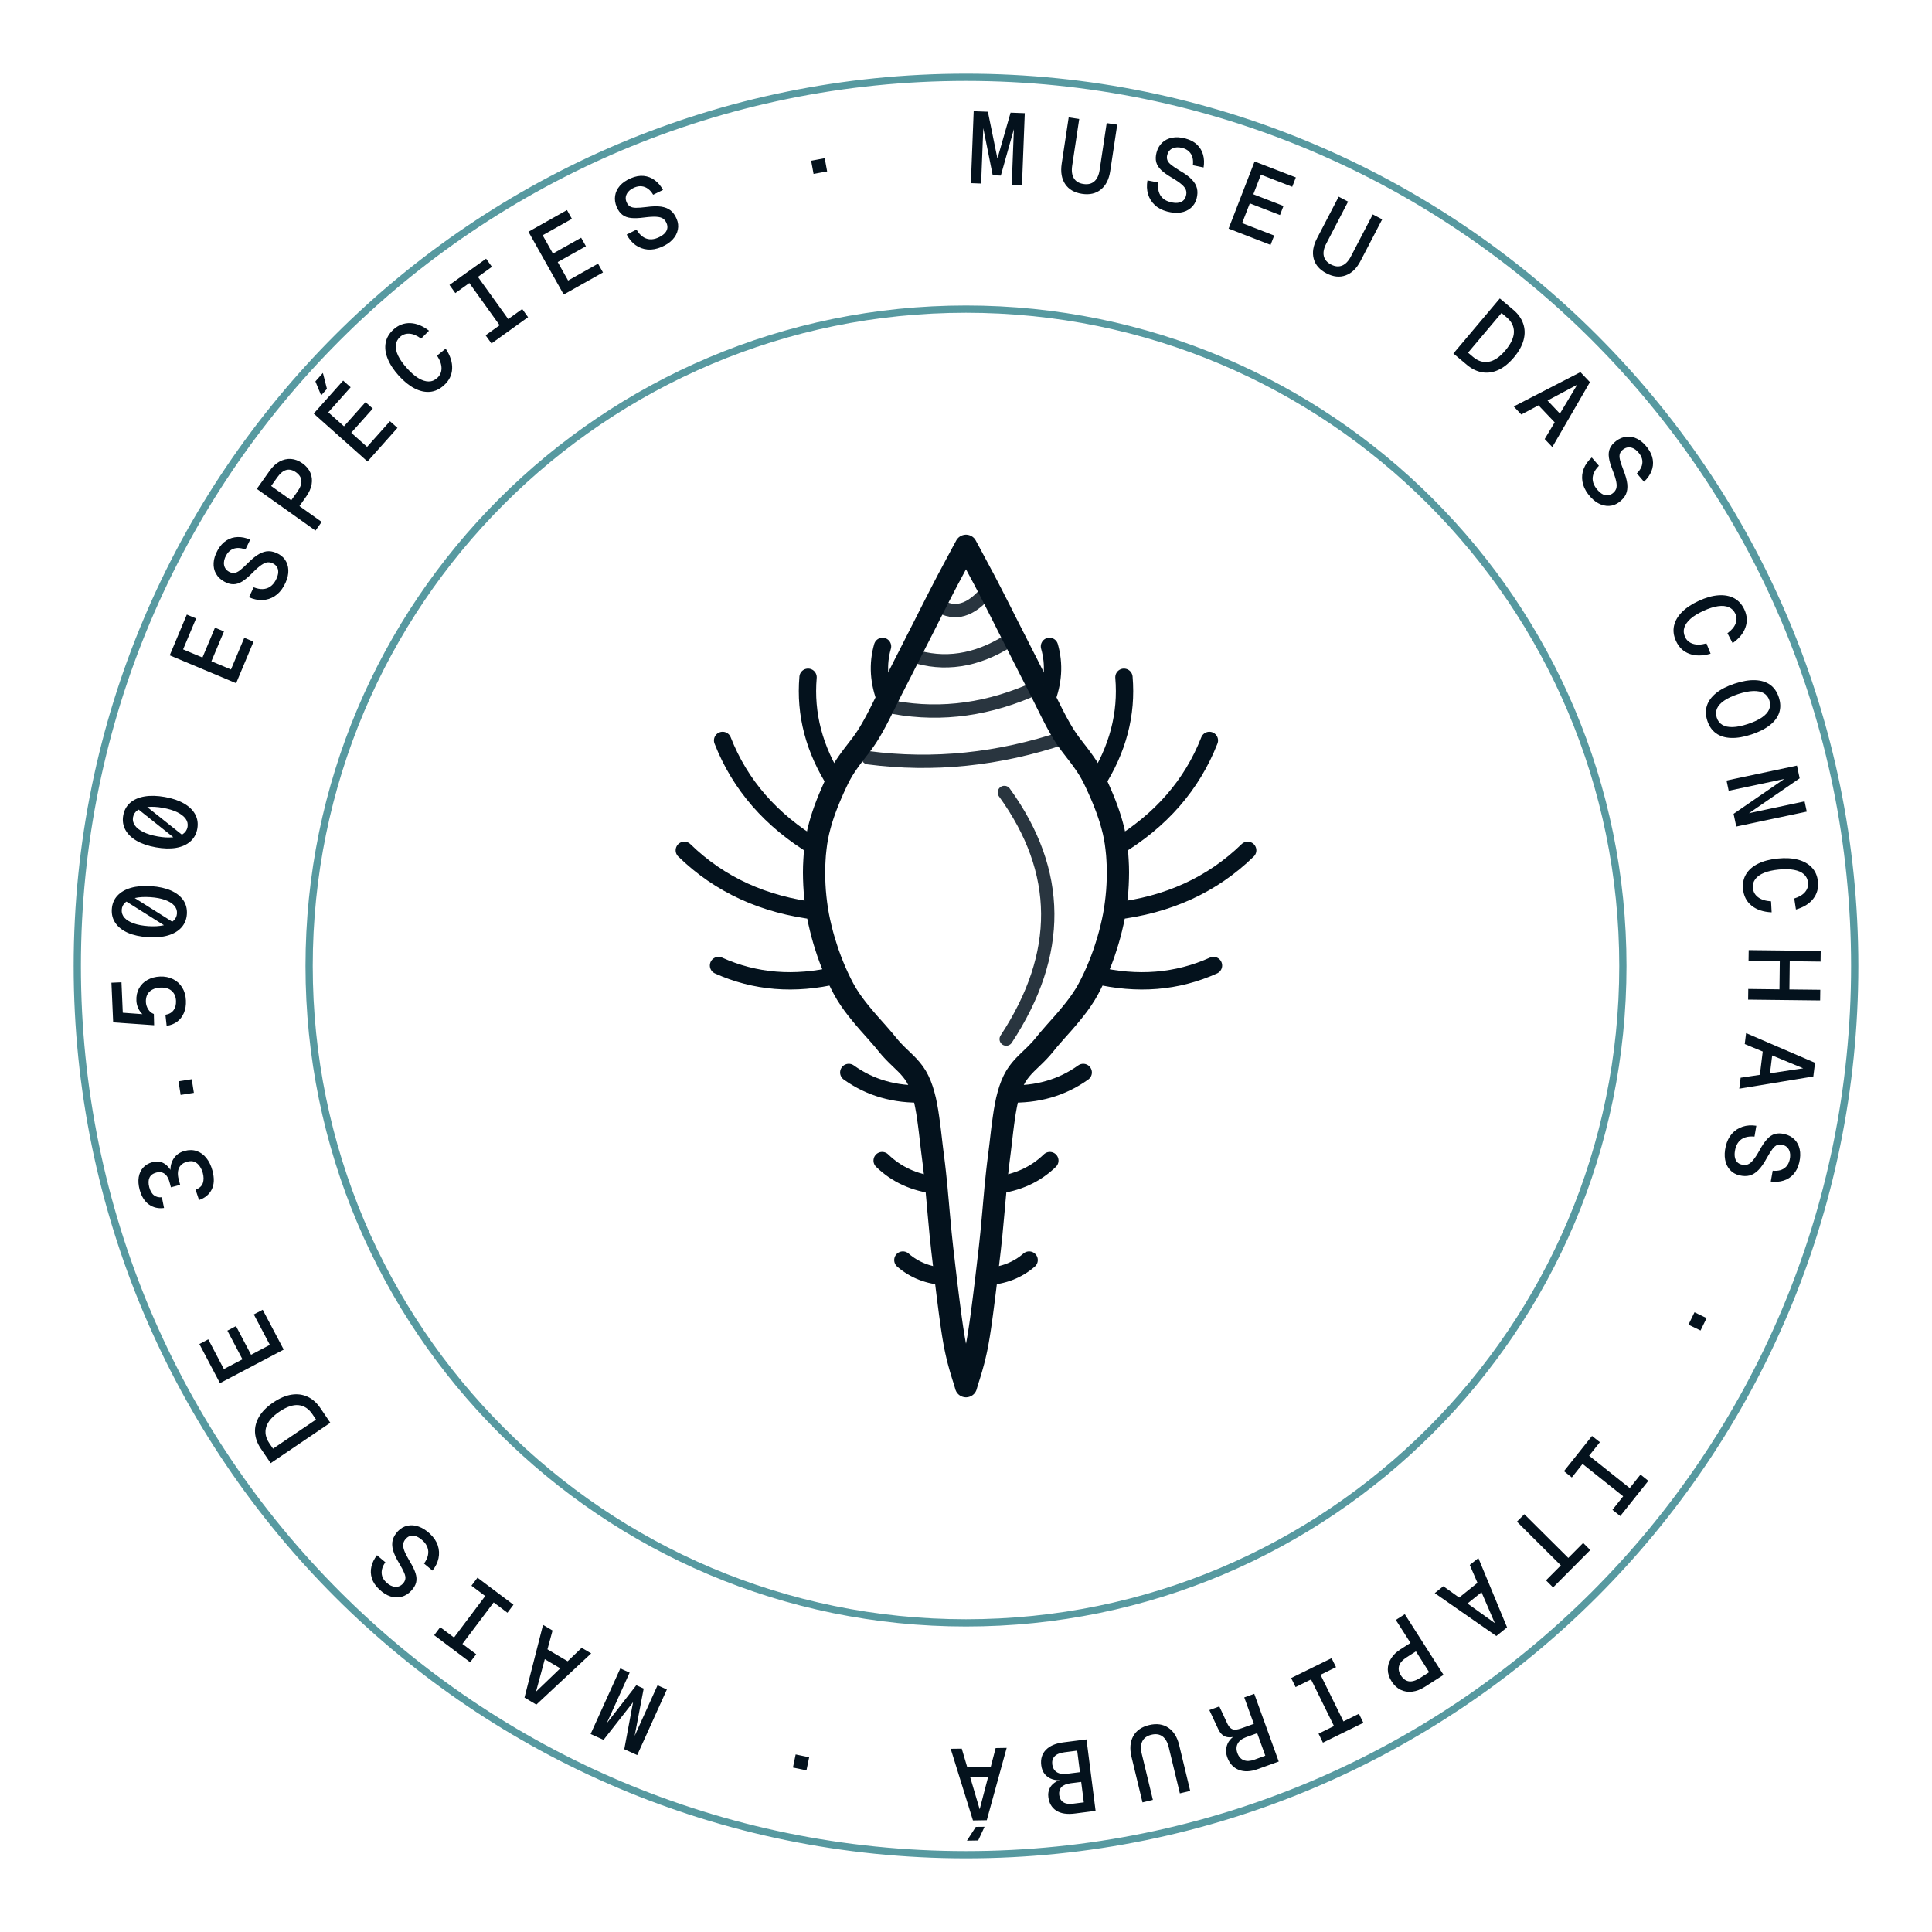
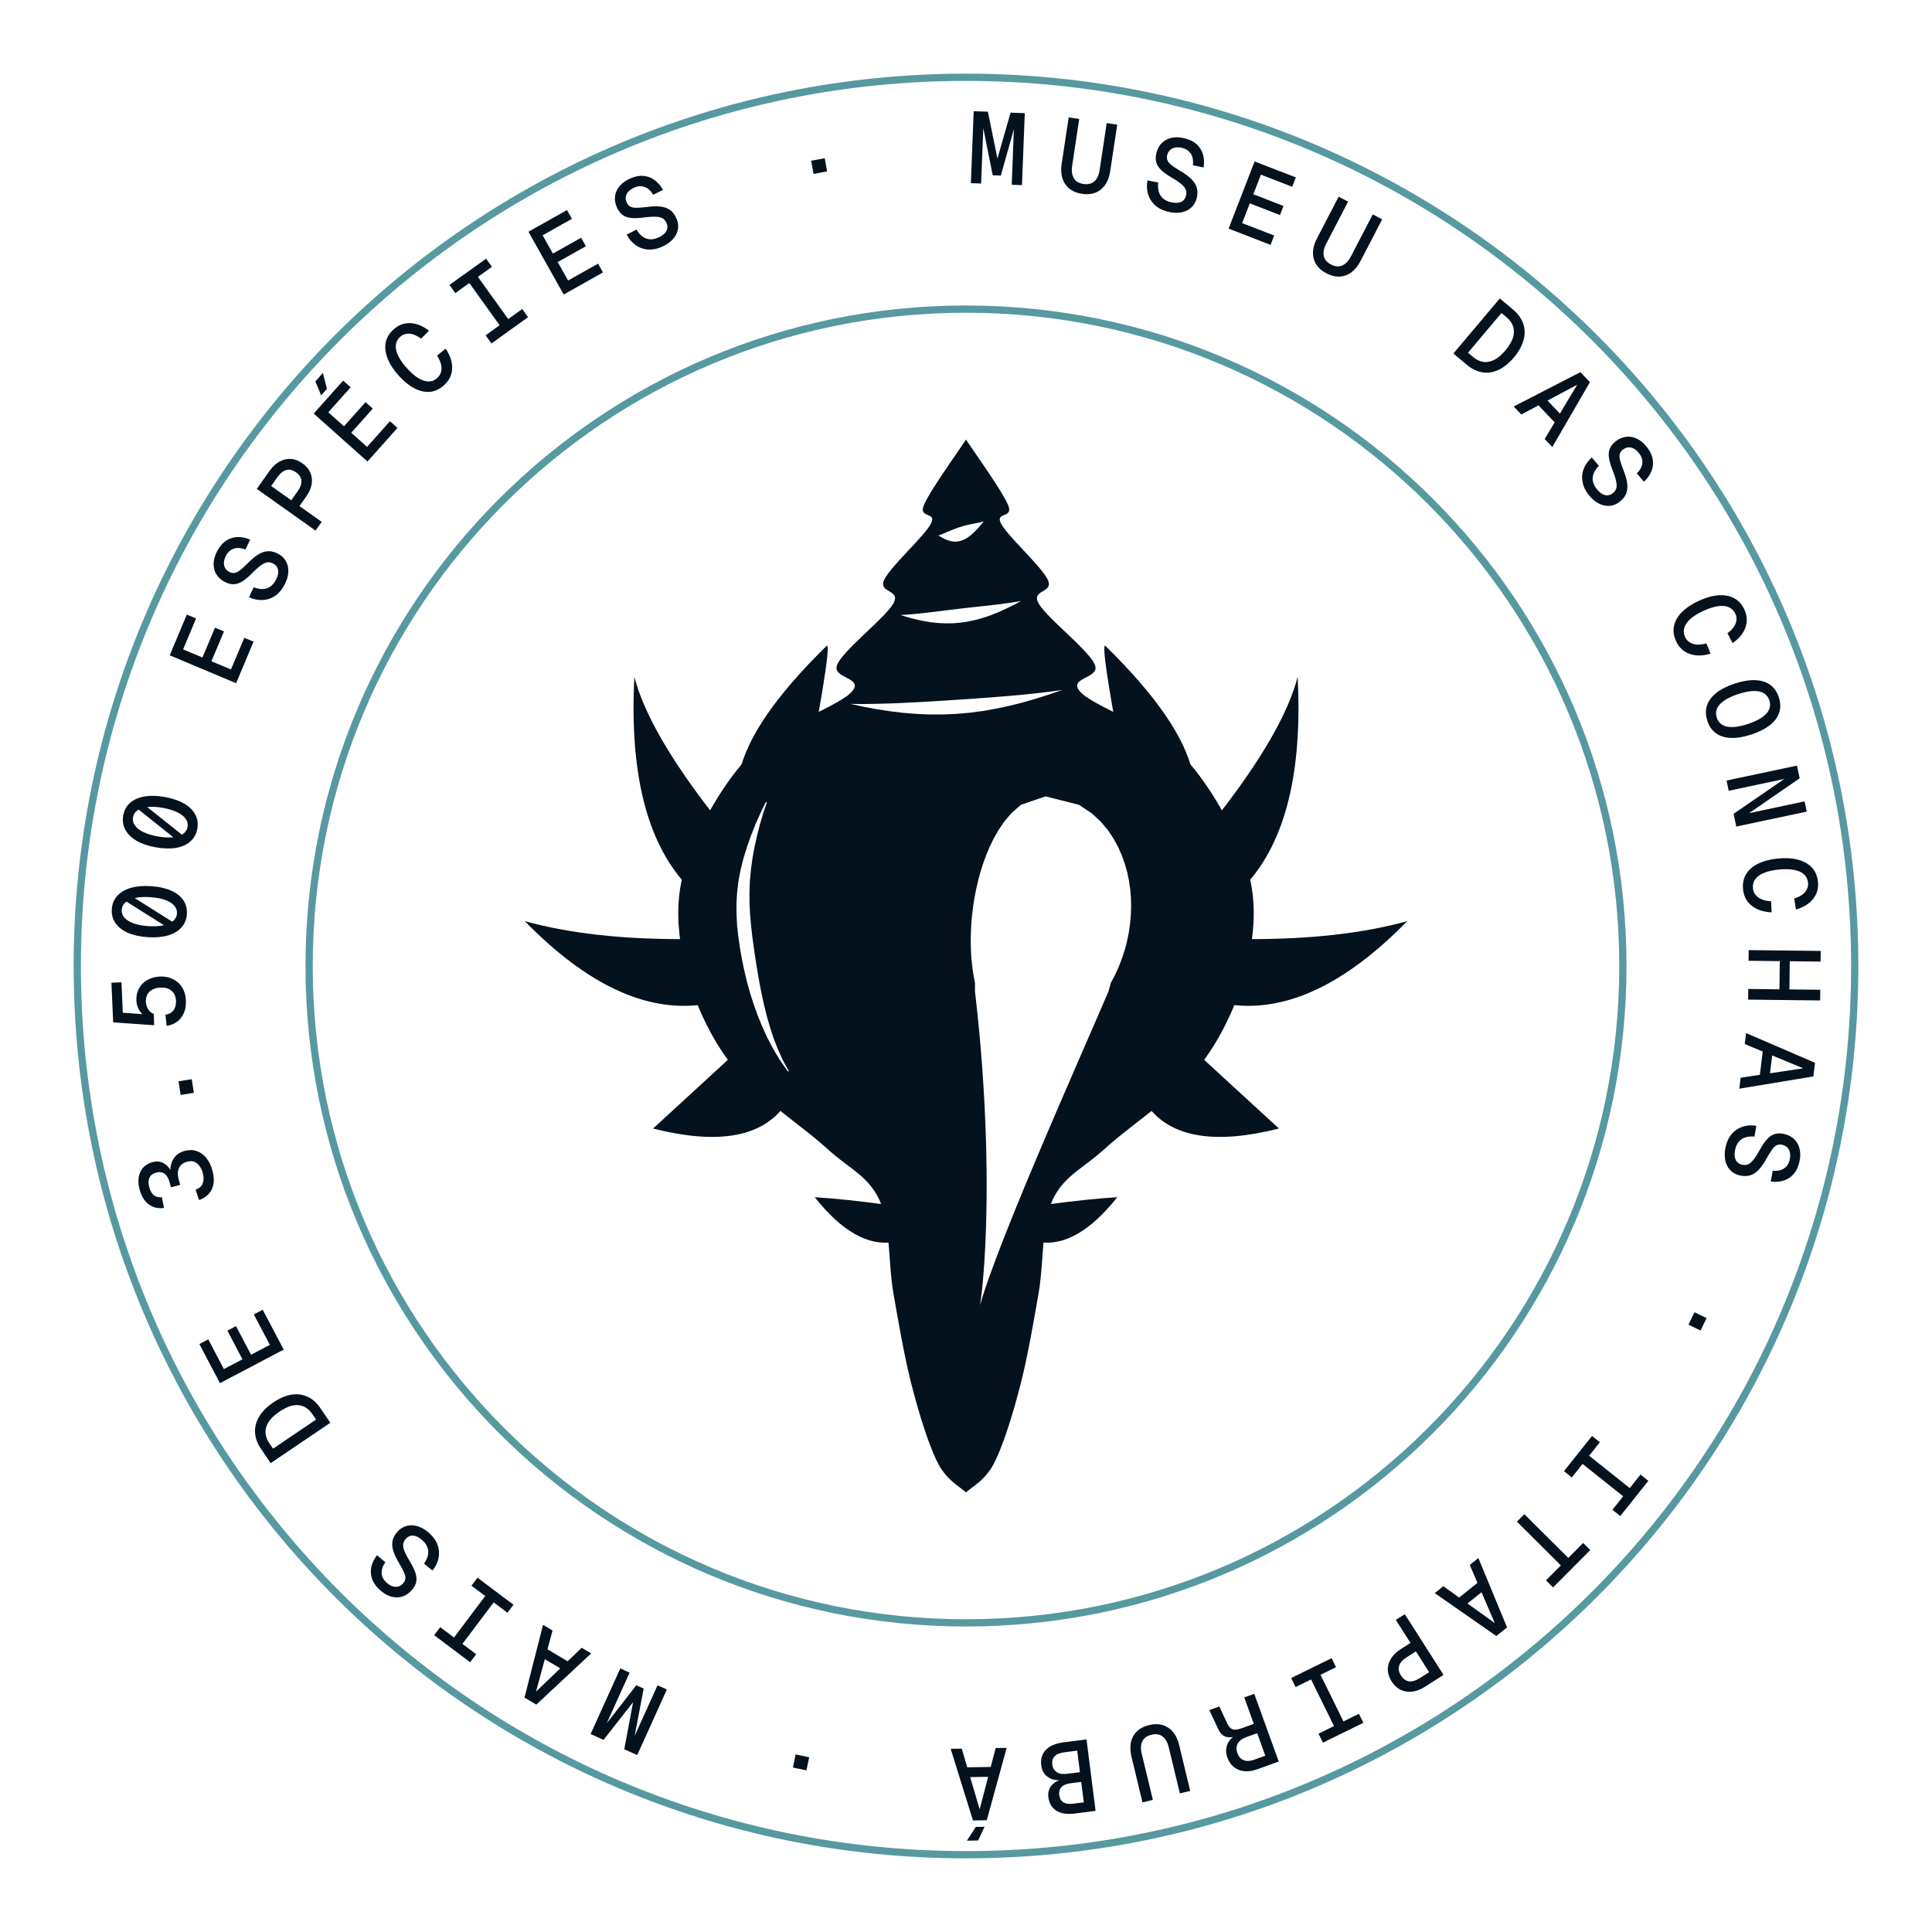
<svg xmlns="http://www.w3.org/2000/svg" viewBox="0 0 400 400" width="400" height="400">
  <circle cx="200" cy="200" r="184" fill="none" stroke="#0F6E78" stroke-width="1.5" opacity=".7" />
  <circle cx="200" cy="200" r="136" fill="none" stroke="#0F6E78" stroke-width="1.5" opacity=".7" />
  <path fill="#04121D" d="M207.21 36.35L205.53 36.29L203.38 25.53L203.62 25.51L203.13 38.00L201.01 37.92L201.59 23.02L204.53 23.13L206.86 34.55L206.02 34.52L209.23 23.32L212.17 23.43L211.59 38.33L209.47 38.25L209.95 25.76L210.18 25.79L207.21 36.35ZM224.02 40.13L224.02 40.13Q221.65 39.77 220.54 38.12Q219.43 36.47 219.81 33.91L219.81 33.91L221.26 24.30L223.44 24.63L221.98 34.32Q221.74 35.94 222.34 36.91Q222.93 37.89 224.32 38.09L224.32 38.09Q225.72 38.30 226.57 37.55Q227.43 36.80 227.67 35.18L227.67 35.18L229.13 25.48L231.31 25.81L229.86 35.42Q229.48 37.98 227.93 39.23Q226.39 40.49 224.02 40.13ZM241.64 43.79L241.64 43.79Q240.08 43.38 239.08 42.44Q238.08 41.50 237.69 40.19Q237.30 38.88 237.57 37.35L237.57 37.35L239.80 37.78Q239.67 38.86 239.91 39.68Q240.15 40.50 240.74 41.04Q241.34 41.58 242.25 41.82L242.25 41.82Q243.14 42.06 243.81 41.99Q244.49 41.92 244.93 41.56Q245.37 41.20 245.54 40.55L245.54 40.55Q245.72 39.90 245.54 39.35Q245.36 38.80 244.67 38.20Q243.98 37.59 242.57 36.76L242.57 36.76Q241.20 35.96 240.40 35.20Q239.61 34.43 239.38 33.56Q239.16 32.68 239.45 31.57L239.45 31.57Q239.78 30.33 240.61 29.54Q241.44 28.75 242.67 28.51Q243.89 28.27 245.41 28.67L245.41 28.67Q246.92 29.07 247.83 29.94Q248.74 30.81 249.08 32.02Q249.42 33.23 249.19 34.67L249.19 34.67L246.97 34.21Q247.08 33.35 246.90 32.63Q246.71 31.90 246.19 31.39Q245.68 30.87 244.83 30.64L244.83 30.64Q243.63 30.33 242.78 30.71Q241.93 31.09 241.67 32.05L241.67 32.05Q241.51 32.65 241.69 33.15Q241.86 33.64 242.49 34.14Q243.11 34.64 244.29 35.35L244.29 35.35Q245.90 36.27 246.75 37.16Q247.60 38.05 247.82 39.00Q248.05 39.95 247.74 41.13L247.74 41.13Q247.42 42.31 246.55 43.05Q245.68 43.80 244.42 44.00Q243.16 44.19 241.64 43.79ZM263.06 50.70L254.37 47.33L259.75 33.43L268.29 36.73L267.54 38.67L261.06 36.16L259.49 40.22L265.73 42.64L265.01 44.52L258.76 42.10L257.17 46.19L263.81 48.76L263.06 50.70ZM274.63 56.59L274.63 56.59Q272.50 55.49 271.99 53.56Q271.48 51.64 272.67 49.35L272.67 49.35L277.16 40.72L279.11 41.74L274.59 50.44Q273.83 51.89 274.08 53.00Q274.33 54.12 275.58 54.77L275.58 54.77Q276.82 55.41 277.88 54.98Q278.93 54.55 279.69 53.09L279.69 53.09L284.22 44.39L286.17 45.41L281.68 54.04Q280.49 56.33 278.62 57.01Q276.75 57.70 274.63 56.59ZM303.69 75.53L300.91 73.19L310.52 61.79L313.30 64.13Q314.81 65.40 315.36 67.01Q315.92 68.61 315.44 70.40Q314.97 72.18 313.43 74.01L313.43 74.01Q311.88 75.84 310.21 76.60Q308.54 77.37 306.87 77.08Q305.20 76.80 303.69 75.53L303.69 75.53ZM310.87 64.80L303.94 73.02L304.98 73.90Q306.54 75.21 308.24 74.90Q309.95 74.59 311.68 72.54L311.68 72.54Q313.41 70.48 313.44 68.74Q313.47 66.99 311.91 65.68L311.91 65.68L310.87 64.80ZM314.97 85.82L313.40 84.16L327.21 77.05L329.18 79.12L321.39 92.56L319.81 90.90L326.54 79.66L314.97 85.82ZM322.52 88.12L317.89 83.25L319.83 82.33L323.53 86.23L322.52 88.12ZM328.81 102.31L328.81 102.31Q327.83 101.02 327.62 99.66Q327.40 98.31 327.90 97.03Q328.39 95.76 329.56 94.72L329.56 94.72L331.04 96.44Q330.28 97.20 329.96 98.00Q329.64 98.79 329.78 99.58Q329.92 100.38 330.50 101.13L330.50 101.13Q331.06 101.86 331.63 102.22Q332.20 102.57 332.77 102.56Q333.34 102.55 333.88 102.14L333.88 102.14Q334.41 101.74 334.61 101.19Q334.80 100.65 334.63 99.75Q334.46 98.85 333.86 97.33L333.86 97.33Q333.27 95.86 333.11 94.76Q332.95 93.67 333.31 92.84Q333.67 92.01 334.59 91.31L334.59 91.31Q335.61 90.54 336.75 90.42Q337.89 90.31 339.00 90.87Q340.12 91.44 341.07 92.69L341.07 92.69Q342.01 93.93 342.19 95.17Q342.38 96.42 341.90 97.59Q341.43 98.75 340.37 99.74L340.37 99.74L338.89 98.01Q339.51 97.41 339.81 96.72Q340.11 96.04 340.02 95.31Q339.93 94.59 339.39 93.89L339.39 93.89Q338.64 92.90 337.74 92.68Q336.83 92.46 336.05 93.06L336.05 93.06Q335.54 93.44 335.38 93.93Q335.21 94.43 335.40 95.21Q335.59 95.99 336.09 97.27L336.09 97.27Q336.78 98.99 336.91 100.21Q337.03 101.43 336.63 102.32Q336.22 103.21 335.25 103.95L335.25 103.95Q334.28 104.69 333.14 104.74Q331.99 104.79 330.88 104.18Q329.76 103.56 328.81 102.31ZM347.00 132.72L347.00 132.72Q346.25 131.08 346.59 129.55Q346.93 128.02 348.24 126.71Q349.55 125.39 351.73 124.39L351.73 124.39Q353.92 123.38 355.78 123.25Q357.64 123.12 359.03 123.85Q360.41 124.59 361.17 126.23L361.17 126.23Q362.02 128.09 361.37 129.92Q360.73 131.74 358.72 133.15L358.72 133.15L357.65 131.10Q358.93 130.17 359.33 129.12Q359.74 128.06 359.30 127.09L359.30 127.09Q358.84 126.10 357.92 125.71Q357.01 125.32 355.68 125.51Q354.36 125.70 352.68 126.47L352.68 126.47Q351.02 127.23 350.02 128.10Q349.03 128.98 348.72 129.93Q348.42 130.87 348.87 131.87L348.87 131.87Q349.35 132.92 350.50 133.29Q351.64 133.67 353.30 133.21L353.30 133.21L354.16 135.34Q351.67 136.06 349.79 135.37Q347.90 134.69 347.00 132.72ZM353.49 149.24L353.49 149.24Q352.93 147.55 353.40 146.10Q353.87 144.65 355.32 143.48Q356.77 142.32 359.13 141.54L359.13 141.54Q361.52 140.75 363.38 140.82Q365.24 140.89 366.48 141.77Q367.72 142.66 368.28 144.35L368.28 144.35Q368.84 146.05 368.38 147.51Q367.91 148.97 366.45 150.12Q365.00 151.28 362.61 152.07L362.61 152.07Q360.25 152.85 358.40 152.78Q356.54 152.72 355.30 151.83Q354.05 150.94 353.49 149.24ZM355.44 148.60L355.44 148.60Q355.77 149.59 356.60 150.08Q357.42 150.57 358.76 150.53Q360.09 150.49 361.89 149.89L361.89 149.89Q363.68 149.30 364.79 148.54Q365.90 147.77 366.28 146.88Q366.66 145.99 366.33 145.00L366.33 145.00Q366.00 144.00 365.16 143.51Q364.33 143.03 362.98 143.07Q361.64 143.12 359.84 143.71L359.84 143.71Q358.05 144.31 356.95 145.07Q355.86 145.83 355.48 146.71Q355.11 147.60 355.44 148.60ZM357.91 163.72L357.46 161.60L372.04 158.51L372.60 161.14L361.31 168.92L361.15 168.57L373.62 165.92L374.07 168.04L359.48 171.13L358.92 168.50L370.22 160.72L370.40 161.07L357.91 163.72ZM360.88 184.10L360.88 184.10Q360.70 182.30 361.52 180.97Q362.34 179.63 364.01 178.81Q365.68 177.99 368.06 177.75L368.06 177.75Q370.46 177.51 372.26 177.99Q374.06 178.47 375.13 179.62Q376.21 180.76 376.39 182.56L376.39 182.56Q376.59 184.59 375.39 186.11Q374.19 187.63 371.83 188.31L371.83 188.31L371.48 186.02Q372.99 185.56 373.72 184.69Q374.44 183.83 374.34 182.76L374.34 182.76Q374.23 181.68 373.49 181.01Q372.75 180.35 371.44 180.10Q370.12 179.85 368.28 180.03L368.28 180.03Q366.47 180.21 365.24 180.71Q364.01 181.21 363.42 182.01Q362.82 182.81 362.93 183.90L362.93 183.90Q363.04 185.05 364.00 185.77Q364.96 186.50 366.68 186.61L366.68 186.61L366.80 188.89Q364.21 188.77 362.65 187.51Q361.09 186.25 360.88 184.10ZM362.02 198.92L362.05 196.71L376.96 196.88L376.93 199.09L369.75 199.00L370.56 198.03L370.47 205.84L369.68 204.84L376.87 204.92L376.84 207.13L361.93 206.96L361.96 204.75L369.22 204.84L368.41 205.81L368.50 198.00L369.29 199.00L362.02 198.92ZM361.23 216.16L361.51 213.89L375.78 220.04L375.43 222.87L360.10 225.40L360.38 223.13L373.33 221.18L361.23 216.16ZM364.25 223.45L365.07 216.78L367.01 217.69L366.36 223.03L364.25 223.45ZM357.30 237.32L357.30 237.32Q357.67 235.75 358.58 234.72Q359.49 233.70 360.79 233.27Q362.09 232.84 363.63 233.08L363.63 233.08L363.25 235.32Q362.17 235.22 361.36 235.48Q360.54 235.74 360.02 236.35Q359.50 236.96 359.28 237.88L359.28 237.88Q359.07 238.78 359.16 239.44Q359.25 240.11 359.62 240.55Q359.99 240.98 360.65 241.13L360.65 241.13Q361.30 241.29 361.84 241.09Q362.39 240.90 362.97 240.19Q363.56 239.49 364.35 238.06L364.35 238.06Q365.11 236.66 365.86 235.85Q366.60 235.03 367.47 234.78Q368.33 234.53 369.46 234.80L369.46 234.80Q370.70 235.09 371.52 235.90Q372.33 236.71 372.60 237.92Q372.88 239.14 372.52 240.68L372.52 240.68Q372.16 242.19 371.31 243.12Q370.47 244.06 369.27 244.43Q368.07 244.81 366.62 244.62L366.62 244.62L367.02 242.38Q367.88 242.47 368.60 242.27Q369.32 242.06 369.82 241.53Q370.32 241.00 370.53 240.14L370.53 240.14Q370.81 238.94 370.41 238.10Q370.00 237.26 369.04 237.03L369.04 237.03Q368.43 236.88 367.94 237.07Q367.45 237.26 366.97 237.90Q366.48 238.54 365.81 239.74L365.81 239.74Q364.93 241.37 364.07 242.24Q363.20 243.12 362.26 243.37Q361.31 243.62 360.13 243.34L360.13 243.34Q358.94 243.06 358.17 242.21Q357.40 241.36 357.17 240.11Q356.94 238.85 357.30 237.32ZM349.58 274.26L350.83 271.69L353.33 272.90L352.08 275.47L349.58 274.26ZM323.80 304.59L329.61 297.30L331.24 298.59L329.01 301.39L337.42 308.09L339.65 305.29L341.27 306.59L335.46 313.88L333.84 312.59L336.06 309.79L327.65 303.09L325.43 305.89L323.80 304.59ZM314.06 315.04L315.60 313.50L324.70 322.55L327.78 319.45L329.25 320.92L321.55 328.66L320.08 327.19L323.16 324.10L314.06 315.04ZM304.30 324.01L306.08 322.58L312.02 336.93L309.80 338.72L297.05 329.84L298.83 328.41L309.48 336.04L304.30 324.01ZM301.38 331.34L306.62 327.13L307.37 329.14L303.18 332.51L301.38 331.34ZM288.99 335.39L290.85 334.20L298.87 346.77L294.97 349.26Q293.66 350.09 292.37 350.24Q291.08 350.39 289.99 349.86Q288.89 349.32 288.12 348.12L288.12 348.12Q287.35 346.92 287.33 345.70Q287.31 344.47 288.00 343.38Q288.68 342.28 289.99 341.45L289.99 341.45L292.03 340.15L288.99 335.39ZM295.89 346.21L293.15 341.90L291.31 343.08Q289.96 343.93 289.67 344.89Q289.38 345.85 290.05 346.89L290.05 346.89Q290.73 347.95 291.71 348.10Q292.70 348.24 294.05 347.38L294.05 347.38L295.89 346.21ZM267.32 347.42L275.69 343.31L276.61 345.17L273.40 346.75L278.15 356.40L281.35 354.82L282.27 356.69L273.90 360.80L272.99 358.94L276.19 357.36L271.44 347.71L268.24 349.29L267.32 347.42ZM257.61 351.43L259.68 350.69L264.75 364.71L260.39 366.28Q258.16 367.09 256.47 366.43Q254.79 365.76 254.09 363.83L254.09 363.83Q253.73 362.82 253.90 361.89Q254.06 360.96 254.63 360.26Q255.19 359.57 255.98 359.21L255.98 359.21L256.14 359.42Q254.66 359.89 253.72 359.55Q252.78 359.21 252.18 357.91L252.18 357.91L250.38 354.05L252.45 353.30L254.07 356.78Q254.38 357.45 254.77 357.78Q255.15 358.11 255.71 358.11Q256.27 358.10 257.14 357.79L257.14 357.79L259.59 356.91L257.61 351.43ZM261.97 363.50L260.29 358.84L258.03 359.65Q256.73 360.13 256.26 360.99Q255.79 361.85 256.19 362.96L256.19 362.96Q256.60 364.08 257.51 364.43Q258.42 364.79 259.72 364.32L259.72 364.32L261.97 363.50ZM237.91 357.16L237.91 357.16Q240.24 356.60 241.89 357.71Q243.54 358.82 244.14 361.33L244.14 361.33L246.42 370.79L244.28 371.30L241.98 361.77Q241.60 360.18 240.68 359.50Q239.76 358.83 238.39 359.16L238.39 359.16Q237.02 359.49 236.51 360.51Q236.00 361.53 236.39 363.12L236.39 363.12L238.69 372.65L236.54 373.17L234.26 363.72Q233.66 361.21 234.62 359.46Q235.58 357.72 237.91 357.16ZM220.16 360.74L224.95 360.13L226.83 374.92L222.54 375.47Q220.10 375.78 218.70 374.88Q217.29 373.98 217.05 372.08L217.05 372.08Q216.93 371.16 217.26 370.39Q217.59 369.62 218.33 369.09Q219.08 368.56 220.18 368.40L220.18 368.40L220.20 368.53Q218.84 368.70 217.86 368.37Q216.88 368.04 216.29 367.30Q215.71 366.56 215.58 365.49L215.58 365.49Q215.33 363.54 216.54 362.29Q217.74 361.05 220.16 360.74L220.16 360.74ZM223.59 366.91L223.02 362.45L220.40 362.79Q218.96 362.97 218.35 363.63Q217.73 364.29 217.86 365.31L217.86 365.31Q218.00 366.39 218.80 366.91Q219.59 367.42 220.97 367.24L220.97 367.24L223.59 366.91ZM224.39 373.16L223.85 368.93L221.70 369.20Q220.33 369.38 219.75 370.01Q219.18 370.65 219.30 371.65L219.30 371.65Q219.43 372.67 220.15 373.14Q220.87 373.61 222.24 373.43L222.24 373.43L224.39 373.16ZM206.14 361.92L208.42 361.88L204.30 376.86L201.44 376.91L196.83 362.07L199.12 362.04L202.83 374.60L206.14 361.92ZM199.33 365.92L206.05 365.81L205.41 367.86L200.04 367.94L199.33 365.92ZM202.03 378.24L203.84 378.22L202.52 381.05L200.19 381.09L202.03 378.24ZM164.73 363.24L167.53 363.82L166.97 366.53L164.17 365.95L164.73 363.24ZM131.74 348.91L133.27 349.60L131.21 360.38L130.99 360.30L136.14 348.92L138.07 349.79L131.93 363.37L129.25 362.16L131.39 350.71L132.15 351.05L124.96 360.22L122.28 359.01L128.43 345.43L130.36 346.30L125.21 357.69L125.01 357.57L131.74 348.91ZM120.43 341.16L122.40 342.32L111.04 352.92L108.59 351.47L112.43 336.41L114.40 337.58L110.98 350.23L120.43 341.16ZM112.54 341.00L118.33 344.42L116.71 345.83L112.08 343.09L112.54 341.00ZM98.86 326.64L106.31 332.24L105.06 333.90L102.21 331.76L95.74 340.35L98.59 342.49L97.34 344.15L89.89 338.55L91.14 336.89L94.00 339.03L100.46 330.44L97.61 328.30L98.86 326.64ZM89.03 317.56L89.03 317.56Q90.21 318.67 90.64 319.97Q91.07 321.27 90.79 322.61Q90.51 323.95 89.54 325.17L89.54 325.17L87.79 323.72Q88.42 322.84 88.60 322.00Q88.78 321.16 88.51 320.41Q88.25 319.65 87.56 319.00L87.56 319.00Q86.88 318.37 86.26 318.11Q85.64 317.86 85.08 317.96Q84.51 318.07 84.05 318.56L84.05 318.56Q83.59 319.05 83.49 319.62Q83.39 320.18 83.70 321.04Q84.02 321.90 84.86 323.30L84.86 323.30Q85.69 324.66 86.03 325.71Q86.36 326.76 86.15 327.64Q85.93 328.52 85.13 329.36L85.13 329.36Q84.26 330.29 83.15 330.59Q82.05 330.89 80.85 330.52Q79.66 330.14 78.52 329.06L78.52 329.06Q77.38 328.00 77.00 326.80Q76.61 325.60 76.89 324.37Q77.16 323.15 78.05 321.99L78.05 321.99L79.79 323.46Q79.27 324.15 79.10 324.88Q78.92 325.61 79.12 326.31Q79.33 327.00 79.97 327.61L79.97 327.61Q80.87 328.46 81.80 328.53Q82.74 328.60 83.41 327.88L83.41 327.88Q83.84 327.42 83.92 326.90Q84.01 326.39 83.69 325.65Q83.38 324.91 82.68 323.72L82.68 323.72Q81.71 322.15 81.38 320.96Q81.06 319.78 81.31 318.83Q81.57 317.89 82.40 317.00L82.40 317.00Q83.24 316.12 84.36 315.88Q85.48 315.63 86.68 316.06Q87.88 316.48 89.03 317.56ZM66.35 291.56L68.39 294.57L56.04 302.93L54.00 299.92Q52.90 298.28 52.80 296.58Q52.71 294.89 53.65 293.30Q54.59 291.71 56.57 290.37L56.57 290.37Q58.55 289.03 60.37 288.75Q62.18 288.47 63.72 289.20Q65.25 289.92 66.35 291.56L66.35 291.56ZM56.53 299.93L65.43 293.91L64.67 292.78Q63.52 291.09 61.80 290.92Q60.08 290.76 57.85 292.27L57.85 292.27Q55.63 293.77 55.12 295.44Q54.62 297.12 55.76 298.80L55.76 298.80L56.53 299.93ZM54.39 271.17L58.74 279.42L45.54 286.37L41.28 278.27L43.12 277.30L46.35 283.45L50.20 281.43L47.08 275.50L48.86 274.56L51.98 280.49L55.87 278.44L52.55 272.14L54.39 271.17ZM43.98 242.35L43.98 242.35Q44.62 244.72 43.83 246.28Q43.03 247.85 41.21 248.45L41.21 248.45L40.49 246.31Q41.69 245.86 42.00 244.94Q42.30 244.02 41.99 242.86L41.99 242.86Q41.77 242.07 41.34 241.45Q40.91 240.83 40.28 240.55Q39.64 240.28 38.74 240.52L38.74 240.52Q37.87 240.76 37.41 241.29Q36.94 241.81 36.85 242.57Q36.76 243.32 37.00 244.19L37.00 244.19L37.30 245.31L35.39 245.82L35.09 244.71Q34.90 244.02 34.55 243.51Q34.19 242.99 33.63 242.78Q33.08 242.58 32.35 242.77L32.35 242.77Q31.29 243.06 30.94 243.84Q30.59 244.62 30.90 245.80L30.90 245.80Q31.23 247.01 31.91 247.49Q32.58 247.98 33.51 247.88L33.51 247.88L33.96 250.10Q32.22 250.34 30.85 249.39Q29.49 248.44 28.91 246.31L28.91 246.31Q28.53 244.89 28.72 243.72Q28.92 242.55 29.63 241.75Q30.35 240.94 31.57 240.61L31.57 240.61Q32.91 240.25 33.95 240.87Q35.00 241.49 35.74 243.01L35.74 243.01L35.36 243.11Q35.09 241.31 35.86 240.02Q36.63 238.72 38.21 238.29L38.21 238.29Q39.59 237.92 40.74 238.32Q41.89 238.71 42.73 239.76Q43.56 240.80 43.98 242.35ZM39.70 223.44L40.14 226.26L37.40 226.69L36.96 223.87L39.70 223.44ZM38.49 207.12L38.49 207.12Q38.56 208.61 38.07 209.73Q37.58 210.86 36.66 211.54Q35.73 212.22 34.50 212.38L34.50 212.38L34.25 210.10Q35.40 209.90 35.94 209.14Q36.49 208.38 36.44 207.21L36.44 207.21Q36.38 205.89 35.54 205.15Q34.70 204.40 33.21 204.47L33.21 204.47Q32.24 204.51 31.54 204.89Q30.84 205.27 30.50 205.91Q30.17 206.56 30.20 207.44L30.20 207.44Q30.24 208.26 30.68 208.96Q31.12 209.67 31.85 209.93L31.85 209.93L31.91 212.26L23.43 211.67L23.07 203.46L25.15 203.37L25.42 209.67L30.59 210.05L30.30 210.50Q29.65 210.20 29.21 209.68Q28.77 209.16 28.52 208.51Q28.27 207.86 28.24 207.19L28.24 207.19Q28.17 205.74 28.78 204.63Q29.38 203.52 30.51 202.89Q31.64 202.25 33.13 202.18L33.13 202.18Q34.62 202.12 35.82 202.72Q37.02 203.31 37.72 204.45Q38.43 205.59 38.49 207.12ZM36.11 191.11L35.89 192.78L25.73 186.38L25.95 184.71L36.11 191.11ZM38.69 189.27L38.69 189.27Q38.58 190.90 37.56 192.03Q36.54 193.16 34.76 193.68Q32.98 194.19 30.59 194.03L30.59 194.03Q28.18 193.87 26.48 193.13Q24.78 192.38 23.91 191.12Q23.04 189.87 23.15 188.23L23.15 188.23Q23.26 186.58 24.29 185.46Q25.32 184.34 27.10 183.82Q28.88 183.31 31.29 183.47L31.29 183.47Q33.68 183.63 35.38 184.37Q37.07 185.12 37.94 186.36Q38.80 187.61 38.69 189.27ZM36.64 189.13L36.64 189.13Q36.70 188.19 36.06 187.48Q35.43 186.78 34.17 186.32Q32.92 185.87 31.14 185.75L31.14 185.75Q29.32 185.63 28.01 185.91Q26.71 186.20 25.99 186.81Q25.26 187.42 25.20 188.37L25.20 188.37Q25.14 189.29 25.77 190.01Q26.41 190.72 27.66 191.17Q28.92 191.63 30.74 191.75L30.74 191.75Q32.52 191.86 33.82 191.58Q35.13 191.30 35.85 190.68Q36.58 190.05 36.64 189.13ZM38.08 173.14L37.68 174.77L28.29 167.29L28.68 165.66L38.08 173.14ZM40.85 171.59L40.85 171.59Q40.56 173.20 39.42 174.21Q38.28 175.22 36.46 175.54Q34.63 175.85 32.27 175.43L32.27 175.43Q29.90 175.01 28.29 174.08Q26.69 173.15 25.96 171.81Q25.23 170.46 25.51 168.85L25.51 168.85Q25.80 167.21 26.95 166.21Q28.10 165.21 29.93 164.90Q31.76 164.59 34.13 165.01L34.13 165.01Q36.49 165.43 38.10 166.36Q39.70 167.28 40.42 168.62Q41.14 169.95 40.85 171.59ZM38.83 171.22L38.83 171.22Q38.99 170.29 38.44 169.52Q37.88 168.75 36.69 168.16Q35.49 167.58 33.73 167.26L33.73 167.26Q31.93 166.94 30.61 167.08Q29.28 167.22 28.49 167.75Q27.71 168.28 27.54 169.21L27.54 169.21Q27.38 170.12 27.93 170.90Q28.48 171.68 29.68 172.27Q30.88 172.86 32.68 173.18L32.68 173.18Q34.43 173.49 35.76 173.35Q37.08 173.22 37.87 172.68Q38.66 172.13 38.83 171.22ZM52.49 132.85L48.89 141.45L35.14 135.68L38.68 127.24L40.60 128.04L37.91 134.45L41.92 136.13L44.51 129.95L46.37 130.73L43.77 136.91L47.82 138.61L50.58 132.04L52.49 132.85ZM58.79 121.29L58.79 121.29Q58.01 122.70 56.85 123.44Q55.70 124.18 54.33 124.23Q52.97 124.29 51.55 123.65L51.55 123.65L52.52 121.59Q53.53 121.99 54.38 121.96Q55.24 121.93 55.91 121.48Q56.58 121.04 57.04 120.21L57.04 120.21Q57.48 119.40 57.58 118.74Q57.67 118.07 57.43 117.55Q57.19 117.03 56.61 116.71L56.61 116.71Q56.02 116.38 55.44 116.42Q54.87 116.46 54.11 116.98Q53.36 117.49 52.21 118.66L52.21 118.66Q51.09 119.79 50.16 120.38Q49.22 120.96 48.32 120.96Q47.41 120.97 46.40 120.40L46.40 120.40Q45.29 119.78 44.72 118.78Q44.16 117.79 44.23 116.54Q44.30 115.29 45.06 113.92L45.06 113.92Q45.82 112.56 46.89 111.89Q47.95 111.22 49.21 111.19Q50.47 111.15 51.80 111.73L51.80 111.73L50.81 113.77Q50.01 113.45 49.26 113.45Q48.51 113.46 47.89 113.83Q47.26 114.20 46.83 114.97L46.83 114.97Q46.23 116.05 46.39 116.97Q46.55 117.89 47.41 118.37L47.41 118.37Q47.97 118.68 48.48 118.63Q49.00 118.58 49.65 118.10Q50.29 117.61 51.26 116.64L51.26 116.64Q52.55 115.32 53.62 114.71Q54.69 114.10 55.67 114.12Q56.64 114.13 57.71 114.72L57.71 114.72Q58.77 115.31 59.28 116.34Q59.79 117.37 59.68 118.64Q59.56 119.91 58.79 121.29ZM66.60 108.05L65.32 109.85L53.17 101.22L55.84 97.45Q56.74 96.18 57.88 95.56Q59.02 94.94 60.24 95.02Q61.45 95.10 62.62 95.93L62.62 95.93Q63.78 96.75 64.26 97.88Q64.74 99.00 64.52 100.28Q64.29 101.55 63.39 102.81L63.39 102.81L62.00 104.78L66.60 108.05ZM56.14 100.62L60.30 103.58L61.57 101.80Q62.49 100.50 62.40 99.50Q62.30 98.51 61.29 97.79L61.29 97.79Q60.27 97.06 59.30 97.30Q58.33 97.54 57.40 98.84L57.40 98.84L56.14 100.62ZM82.29 88.59L76.09 95.55L64.95 85.63L71.05 78.80L72.60 80.18L67.97 85.37L71.22 88.26L75.68 83.26L77.18 84.60L72.72 89.60L76.00 92.52L80.74 87.21L82.29 88.59ZM67.69 80.51L66.49 81.86L65.30 78.97L66.85 77.22L67.69 80.51ZM91.91 79.78L91.91 79.78Q90.57 80.99 89.01 81.13Q87.45 81.26 85.80 80.40Q84.15 79.54 82.54 77.76L82.54 77.76Q80.93 75.96 80.25 74.23Q79.56 72.50 79.85 70.96Q80.14 69.41 81.49 68.20L81.49 68.20Q83.00 66.84 84.94 66.90Q86.88 66.97 88.82 68.47L88.82 68.47L87.19 70.11Q85.91 69.16 84.79 69.09Q83.66 69.02 82.86 69.73L82.86 69.73Q82.05 70.46 81.95 71.45Q81.86 72.44 82.43 73.65Q83.01 74.85 84.25 76.23L84.25 76.23Q85.47 77.59 86.60 78.28Q87.73 78.97 88.73 78.98Q89.72 78.99 90.53 78.25L90.53 78.25Q91.39 77.48 91.41 76.28Q91.43 75.08 90.49 73.63L90.49 73.63L92.27 72.18Q93.70 74.33 93.61 76.34Q93.52 78.34 91.91 79.78ZM109.33 65.67L101.76 71.11L100.54 69.42L103.44 67.34L97.17 58.60L94.27 60.68L93.06 58.99L100.64 53.56L101.85 55.24L98.95 57.33L105.22 66.06L108.12 63.98L109.33 65.67ZM124.84 56.41L116.71 60.98L109.41 47.98L117.39 43.49L118.41 45.31L112.35 48.71L114.48 52.50L120.32 49.22L121.31 50.98L115.47 54.26L117.62 58.08L123.82 54.59L124.84 56.41ZM136.92 51.15L136.92 51.15Q135.43 51.78 134.06 51.66Q132.70 51.53 131.58 50.74Q130.47 49.95 129.75 48.56L129.75 48.56L131.78 47.54Q132.33 48.47 133.02 48.97Q133.72 49.48 134.52 49.54Q135.32 49.60 136.19 49.23L136.19 49.23Q137.04 48.86 137.52 48.40Q138.01 47.93 138.14 47.37Q138.27 46.81 138.00 46.19L138.00 46.19Q137.74 45.58 137.26 45.25Q136.78 44.93 135.87 44.88Q134.95 44.82 133.33 45.03L133.33 45.03Q131.76 45.24 130.66 45.13Q129.56 45.02 128.85 44.46Q128.13 43.91 127.68 42.85L127.68 42.85Q127.18 41.67 127.35 40.54Q127.52 39.40 128.34 38.46Q129.16 37.52 130.61 36.90L130.61 36.90Q132.04 36.29 133.29 36.42Q134.54 36.55 135.55 37.30Q136.57 38.04 137.27 39.32L137.27 39.32L135.23 40.32Q134.80 39.57 134.21 39.12Q133.61 38.66 132.89 38.57Q132.17 38.48 131.35 38.82L131.35 38.82Q130.21 39.31 129.78 40.13Q129.34 40.96 129.73 41.86L129.73 41.86Q129.97 42.44 130.41 42.72Q130.85 43.01 131.65 43.02Q132.46 43.03 133.82 42.86L133.82 42.86Q135.66 42.61 136.87 42.78Q138.09 42.96 138.85 43.57Q139.61 44.19 140.09 45.31L140.09 45.31Q140.57 46.43 140.34 47.55Q140.11 48.68 139.24 49.61Q138.37 50.54 136.92 51.15ZM171.25 35.49L168.44 36.01L167.94 33.28L170.75 32.76L171.25 35.49Z" />
-   <g transform="translate(105 105)" fill="none" stroke="#04121D" stroke-width="4.6" stroke-linecap="round" stroke-linejoin="round">
-     <path d="M95 8L95.22 8.41L95.49 8.9L95.8 9.48L96.15 10.14L96.53 10.85L96.94 11.61L97.36 12.4L97.8 13.22L98.24 14.05L98.69 14.88L99.12 15.71L99.54 16.51L99.95 17.31L100.38 18.14L100.81 18.98L101.25 19.84L101.69 20.71L102.14 21.59L102.59 22.48L103.04 23.38L103.49 24.27L103.94 25.16L104.39 26.04L104.83 26.91L105.28 27.78L105.72 28.66L106.17 29.54L106.61 30.42L107.06 31.3L107.51 32.17L107.95 33.05L108.39 33.92L108.83 34.78L109.27 35.64L109.7 36.48L110.13 37.32L110.55 38.14L110.95 38.95L111.35 39.75L111.74 40.54L112.13 41.32L112.52 42.1L112.91 42.88L113.31 43.65L113.72 44.43L114.15 45.21L114.59 45.99L115.05 46.77L115.54 47.55L116.05 48.3L116.59 49.05L117.15 49.78L117.72 50.52L118.29 51.26L118.86 52.02L119.42 52.8L119.97 53.6L120.5 54.43L121 55.31L121.48 56.23L121.94 57.19L122.4 58.19L122.86 59.23L123.31 60.29L123.75 61.38L124.17 62.49L124.57 63.63L124.94 64.77L125.27 65.94L125.57 67.11L125.82 68.29L126.02 69.47L126.17 70.66L126.3 71.88L126.38 73.12L126.44 74.37L126.46 75.64L126.44 76.91L126.39 78.2L126.31 79.48L126.19 80.77L126.04 82.05L125.86 83.33L125.64 84.6L125.38 85.87L125.08 87.16L124.75 88.46L124.38 89.77L123.97 91.08L123.54 92.39L123.07 93.68L122.57 94.95L122.05 96.2L121.5 97.41L120.93 98.59L120.34 99.73L119.71 100.83L119.02 101.9L118.29 102.94L117.51 103.96L116.71 104.95L115.9 105.92L115.08 106.87L114.26 107.79L113.46 108.69L112.69 109.57L111.95 110.43L111.27 111.27L110.61 112.05L109.95 112.76L109.31 113.41L108.67 114.03L108.06 114.62L107.46 115.2L106.88 115.8L106.33 116.43L105.81 117.1L105.32 117.84L104.87 118.67L104.46 119.59L104.09 120.6L103.77 121.67L103.48 122.8L103.24 123.99L103.02 125.22L102.83 126.49L102.65 127.8L102.48 129.14L102.32 130.51L102.16 131.9L101.99 133.3L101.81 134.72L101.63 136.16L101.46 137.65L101.3 139.18L101.14 140.74L101 142.33L100.85 143.94L100.71 145.56L100.56 147.19L100.41 148.81L100.26 150.43L100.09 152.04L99.92 153.63L99.73 155.24L99.54 156.89L99.34 158.58L99.14 160.29L98.93 161.99L98.72 163.68L98.51 165.33L98.3 166.94L98.09 168.48L97.88 169.94L97.67 171.3L97.46 172.54L97.25 173.69L97.02 174.78L96.79 175.79L96.55 176.75L96.31 177.63L96.08 178.45L95.85 179.21L95.64 179.9L95.44 180.52L95.27 181.08L95.12 181.57L95 182L94.88 181.57L94.73 181.08L94.56 180.52L94.36 179.9L94.15 179.21L93.92 178.45L93.69 177.63L93.45 176.75L93.21 175.79L92.98 174.78L92.75 173.69L92.54 172.54L92.33 171.3L92.12 169.94L91.91 168.48L91.7 166.94L91.49 165.33L91.28 163.68L91.07 161.99L90.86 160.29L90.66 158.58L90.46 156.89L90.27 155.24L90.08 153.63L89.91 152.04L89.74 150.43L89.59 148.81L89.44 147.19L89.29 145.56L89.15 143.94L89 142.33L88.86 140.74L88.7 139.18L88.54 137.65L88.37 136.16L88.19 134.72L88.01 133.3L87.84 131.9L87.68 130.51L87.52 129.14L87.35 127.8L87.17 126.49L86.98 125.22L86.76 123.99L86.52 122.8L86.23 121.67L85.91 120.6L85.54 119.59L85.13 118.67L84.68 117.84L84.19 117.1L83.67 116.43L83.12 115.8L82.54 115.2L81.94 114.62L81.33 114.03L80.69 113.41L80.05 112.76L79.39 112.05L78.73 111.27L78.05 110.43L77.31 109.57L76.54 108.69L75.74 107.79L74.92 106.87L74.1 105.92L73.29 104.95L72.49 103.96L71.71 102.94L70.98 101.9L70.29 100.83L69.66 99.73L69.07 98.59L68.5 97.41L67.95 96.2L67.43 94.95L66.93 93.68L66.46 92.39L66.03 91.08L65.62 89.77L65.25 88.46L64.92 87.16L64.62 85.87L64.36 84.6L64.14 83.33L63.96 82.05L63.81 80.77L63.69 79.48L63.61 78.2L63.56 76.91L63.54 75.64L63.56 74.37L63.62 73.12L63.7 71.88L63.83 70.66L63.98 69.47L64.18 68.29L64.43 67.11L64.73 65.94L65.06 64.77L65.43 63.63L65.83 62.49L66.25 61.38L66.69 60.29L67.14 59.23L67.6 58.19L68.06 57.19L68.52 56.23L69 55.31L69.5 54.43L70.03 53.6L70.58 52.8L71.14 52.02L71.71 51.26L72.28 50.52L72.85 49.78L73.41 49.05L73.95 48.3L74.46 47.55L74.95 46.77L75.41 45.99L75.85 45.21L76.28 44.43L76.69 43.65L77.09 42.88L77.48 42.1L77.87 41.32L78.26 40.54L78.65 39.75L79.05 38.95L79.45 38.14L79.87 37.32L80.3 36.48L80.73 35.64L81.17 34.78L81.61 33.92L82.05 33.05L82.49 32.17L82.94 31.3L83.39 30.42L83.83 29.54L84.28 28.66L84.72 27.78L85.17 26.91L85.61 26.04L86.06 25.16L86.51 24.27L86.96 23.38L87.41 22.48L87.86 21.59L88.31 20.71L88.75 19.84L89.19 18.98L89.62 18.14L90.05 17.31L90.46 16.51L90.88 15.71L91.31 14.88L91.76 14.05L92.2 13.22L92.64 12.4L93.06 11.61L93.47 10.85L93.85 10.14L94.2 9.48L94.51 8.9L94.78 8.41L95 8Z" />
-     <path d="M111.55 40.15Q113.86 34.35 112.28 28.83M78.45 40.15Q76.14 34.35 77.72 28.83M121.93 57.17Q128.68 46.67 127.7 35.22M68.07 57.17Q61.32 46.67 62.3 35.22M126.14 70.41Q139.97 62.12 145.39 48.3M63.86 70.41Q50.03 62.12 44.61 48.3M125.8 83.65Q142.34 81.74 153.32 71.05M64.2 83.65Q47.66 81.74 36.68 71.05M121.74 96.89Q134.89 100.01 146.24 94.9M68.26 96.89Q55.11 100.01 43.76 94.9M103.82 121.48Q112.66 121.78 119.27 117.04M86.18 121.48Q77.34 121.78 70.73 117.04M101.18 140.39Q107.9 139.62 112.36 135.29M88.82 140.39Q82.1 139.62 77.64 135.29M99.26 159.3Q104.45 159.01 108.07 155.88M90.74 159.3Q85.55 159.01 81.93 155.88" stroke-width="3.59" />
-     <path d="M89.93 20.67Q95 23.32 100.07 16.51M85.07 31.07Q95 33.72 104.93 26.91M80.2 41.48Q95 44.12 109.8 37.32M74.74 51.88Q95 54.53 115.26 47.72M102.94 59.07Q120.72 83.65 103.32 110.13" stroke-width="2.76" opacity=".85" />
+   <g transform="translate(85 85)" fill="#04121D">
+     <path fill-rule="evenodd" d="M115 6L115.38 6.57L115.88 7.31L116.48 8.18L117.15 9.17L117.89 10.24L118.66 11.37L119.45 12.54L120.24 13.72L121 14.88L121.72 16L122.37 17.05L122.93 18.02L123.39 18.86L123.72 19.56L123.9 20.12L123.95 20.56L123.88 20.9L123.72 21.15L123.49 21.35L123.22 21.5L122.93 21.62L122.64 21.75L122.38 21.88L122.17 22.05L122.02 22.27L121.98 22.56L122.05 22.95L122.27 23.44L122.64 24.05L123.17 24.75L123.82 25.54L124.56 26.39L125.38 27.3L126.25 28.24L127.14 29.19L128.03 30.15L128.9 31.1L129.71 32.01L130.45 32.88L131.08 33.69L131.6 34.43L131.96 35.07L132.14 35.6L132.17 36.05L132.06 36.41L131.85 36.72L131.57 36.98L131.23 37.21L130.87 37.43L130.51 37.65L130.19 37.89L129.92 38.16L129.75 38.48L129.68 38.87L129.77 39.34L130.02 39.91L130.46 40.59L131.09 41.36L131.87 42.22L132.77 43.14L133.76 44.12L134.81 45.12L135.89 46.15L136.97 47.18L138.01 48.19L138.99 49.18L139.87 50.12L140.63 51L141.23 51.8L141.64 52.51L141.83 53.11L141.78 53.63L141.55 54.07L141.17 54.45L140.7 54.79L140.16 55.09L139.6 55.38L139.07 55.68L138.6 55.99L138.24 56.33L138.04 56.72L138.02 57.17L138.24 57.7L138.74 58.32L139.52 59.01L140.56 59.72L141.81 60.46L143.24 61.24L144.81 62.05L146.5 62.9L148.26 63.79L150.06 64.72L151.87 65.7L153.66 66.73L155.38 67.81L157 68.95L158.49 70.14L159.81 71.4L161.03 72.74L162.24 74.19L163.42 75.72L164.57 77.32L165.69 78.98L166.76 80.69L167.79 82.44L168.76 84.2L169.68 85.96L170.52 87.72L171.3 89.46L172 91.16L172.61 92.82L173.13 94.41L173.57 95.96L173.92 97.48L174.19 98.98L174.39 100.47L174.51 101.94L174.57 103.4L174.57 104.86L174.51 106.3L174.39 107.75L174.23 109.19L174.01 110.63L173.76 112.08L173.46 113.54L173.13 115L172.76 116.48L172.34 117.97L171.87 119.48L171.35 120.99L170.79 122.5L170.17 124.01L169.5 125.52L168.78 127.02L168.02 128.5L167.2 129.97L166.34 131.42L165.42 132.84L164.46 134.23L163.44 135.59L162.34 136.93L161.11 138.25L159.78 139.57L158.37 140.87L156.9 142.16L155.39 143.43L153.85 144.67L152.3 145.89L150.78 147.08L149.29 148.25L147.85 149.38L146.49 150.47L145.22 151.53L144.07 152.54L143 153.49L141.97 154.35L140.99 155.13L140.04 155.85L139.14 156.54L138.28 157.19L137.47 157.84L136.69 158.5L135.96 159.17L135.27 159.89L134.62 160.66L134.01 161.5L133.45 162.42L132.92 163.44L132.47 164.57L132.09 165.77L131.77 167.04L131.52 168.36L131.32 169.74L131.15 171.16L131.02 172.6L130.9 174.07L130.79 175.55L130.68 177.04L130.56 178.52L130.41 179.98L130.24 181.42L130.02 182.82L129.77 184.21L129.53 185.62L129.28 187.04L129.02 188.46L128.76 189.89L128.5 191.32L128.23 192.74L127.96 194.15L127.67 195.55L127.38 196.93L127.09 198.29L126.78 199.62L126.47 200.93L126.14 202.2L125.81 203.46L125.46 204.72L125.11 205.99L124.74 207.25L124.37 208.49L123.99 209.71L123.6 210.9L123.21 212.07L122.81 213.19L122.41 214.26L122.01 215.28L121.61 216.24L121.21 217.13L120.81 217.94L120.4 218.69L119.96 219.37L119.49 219.99L119.02 220.56L118.53 221.07L118.05 221.54L117.57 221.96L117.11 222.34L116.67 222.68L116.25 222.99L115.87 223.28L115.53 223.54L115.24 223.78L115 224L114.76 223.78L114.47 223.54L114.13 223.28L113.75 222.99L113.33 222.68L112.89 222.34L112.43 221.96L111.95 221.54L111.47 221.07L110.98 220.56L110.51 219.99L110.04 219.37L109.6 218.69L109.19 217.94L108.79 217.13L108.39 216.24L107.99 215.28L107.59 214.26L107.19 213.19L106.79 212.07L106.4 210.9L106.01 209.71L105.63 208.49L105.26 207.25L104.89 205.99L104.54 204.72L104.19 203.46L103.86 202.2L103.53 200.93L103.22 199.62L102.91 198.29L102.62 196.93L102.33 195.55L102.04 194.15L101.77 192.74L101.5 191.32L101.24 189.89L100.98 188.46L100.72 187.04L100.47 185.62L100.23 184.21L99.98 182.82L99.76 181.42L99.59 179.98L99.44 178.52L99.32 177.04L99.21 175.55L99.1 174.07L98.98 172.6L98.85 171.16L98.68 169.74L98.48 168.36L98.23 167.04L97.91 165.77L97.53 164.57L97.08 163.44L96.55 162.42L95.99 161.5L95.38 160.66L94.73 159.89L94.04 159.17L93.31 158.5L92.53 157.84L91.72 157.19L90.86 156.54L89.96 155.85L89.01 155.13L88.03 154.35L87 153.49L85.93 152.54L84.78 151.53L83.51 150.47L82.15 149.38L80.71 148.25L79.22 147.08L77.7 145.89L76.15 144.67L74.61 143.43L73.1 142.16L71.63 140.87L70.22 139.57L68.89 138.25L67.66 136.93L66.56 135.59L65.54 134.23L64.58 132.84L63.66 131.42L62.8 129.97L61.98 128.5L61.22 127.02L60.5 125.52L59.83 124.01L59.21 122.5L58.65 120.99L58.13 119.48L57.66 117.97L57.24 116.48L56.87 115L56.54 113.54L56.24 112.08L55.99 110.63L55.77 109.19L55.61 107.75L55.49 106.3L55.43 104.86L55.43 103.4L55.49 101.94L55.61 100.47L55.81 98.98L56.08 97.48L56.43 95.96L56.87 94.41L57.39 92.82L58 91.16L58.7 89.46L59.48 87.72L60.32 85.96L61.24 84.2L62.21 82.44L63.24 80.69L64.31 78.98L65.43 77.32L66.58 75.72L67.76 74.19L68.97 72.74L70.19 71.4L71.51 70.14L73 68.95L74.62 67.81L76.34 66.73L78.13 65.7L79.94 64.72L81.74 63.79L83.5 62.9L85.19 62.05L86.76 61.24L88.19 60.46L89.44 59.72L90.48 59.01L91.26 58.32L91.76 57.7L91.98 57.17L91.96 56.72L91.76 56.33L91.4 55.99L90.93 55.68L90.4 55.38L89.84 55.09L89.3 54.79L88.83 54.45L88.45 54.07L88.22 53.63L88.17 53.11L88.36 52.51L88.77 51.8L89.37 51L90.13 50.12L91.01 49.18L91.99 48.19L93.03 47.18L94.11 46.15L95.19 45.12L96.24 44.12L97.23 43.14L98.13 42.22L98.91 41.36L99.54 40.59L99.98 39.91L100.23 39.34L100.32 38.87L100.25 38.48L100.08 38.16L99.81 37.89L99.49 37.65L99.13 37.43L98.77 37.21L98.43 36.98L98.15 36.72L97.94 36.41L97.83 36.05L97.86 35.6L98.04 35.07L98.4 34.43L98.92 33.69L99.55 32.88L100.29 32.01L101.1 31.1L101.97 30.15L102.86 29.19L103.75 28.24L104.62 27.3L105.44 26.39L106.18 25.54L106.83 24.75L107.36 24.05L107.73 23.44L107.95 22.95L108.02 22.56L107.98 22.27L107.83 22.05L107.62 21.88L107.36 21.75L107.07 21.62L106.78 21.5L106.51 21.35L106.28 21.15L106.12 20.9L106.05 20.56L106.1 20.12L106.28 19.56L106.61 18.86L107.07 18.02L107.63 17.05L108.28 16L109 14.88L109.76 13.72L110.55 12.54L111.34 11.37L112.11 10.24L112.85 9.17L113.52 8.18L114.12 7.31L114.62 6.57ZM109.29 25.86L109.88 25.65L110.47 25.42L111.05 25.17L111.64 24.93L112.22 24.68L112.81 24.45L113.39 24.24L113.98 24.05L114.56 23.87L115.15 23.72L115.74 23.59L116.32 23.47L116.91 23.36L117.49 23.24L118.08 23.11L118.66 22.96L118.66 22.96L118.08 23.68L117.49 24.35L116.91 24.97L116.32 25.53L115.74 26.01L115.15 26.41L114.56 26.73L113.98 26.95L113.39 27.09L112.81 27.14L112.22 27.1L111.64 26.98L111.05 26.79L110.47 26.53L109.88 26.22L109.29 25.86ZM101.41 42.33L102.97 42.24L104.53 42.1L106.09 41.94L107.66 41.76L109.22 41.57L110.78 41.38L112.35 41.19L113.91 41L115.47 40.82L117.03 40.65L118.6 40.48L120.16 40.31L121.72 40.12L123.29 39.92L124.85 39.69L126.41 39.43L126.41 39.43L124.85 40.26L123.29 41.03L121.72 41.74L120.16 42.36L118.6 42.9L117.03 43.34L115.47 43.67L113.91 43.91L112.35 44.04L110.78 44.06L109.22 43.99L107.66 43.82L106.09 43.56L104.53 43.21L102.97 42.8L101.41 42.33ZM91.07 60.74L93.81 60.76L96.56 60.72L99.3 60.64L102.04 60.53L104.79 60.39L107.53 60.24L110.27 60.07L113.01 59.89L115.76 59.71L118.5 59.51L121.24 59.3L123.99 59.08L126.73 58.83L129.47 58.54L132.22 58.22L134.96 57.84L134.96 57.84L132.22 58.78L129.47 59.66L126.73 60.44L123.99 61.13L121.24 61.72L118.5 62.2L115.76 62.56L113.01 62.8L110.27 62.92L107.53 62.93L104.79 62.81L102.04 62.59L99.3 62.26L96.56 61.84L93.81 61.33L91.07 60.74ZM131.47 79.88L138.39 81.63L141.04 83.39L142.93 85.15L144.4 86.9L145.57 88.66L146.52 90.41L147.29 92.17L147.91 93.93L148.4 95.68L148.76 97.44L149.01 99.2L149.15 100.95L149.19 102.71L149.13 104.46L148.97 106.22L148.72 107.98L148.37 109.73L147.92 111.49L147.36 113.24L146.69 115L145.9 116.76L144.98 118.51L144.5 120.27L143.74 122.02L142.98 123.78L142.22 125.54L141.46 127.29L140.69 129.05L139.93 130.81L139.17 132.56L138.4 134.32L137.64 136.07L136.88 137.83L136.12 139.59L135.36 141.34L134.6 143.1L133.85 144.85L133.09 146.61L132.34 148.37L131.59 150.12L130.84 151.88L130.1 153.63L129.36 155.39L128.62 157.15L127.88 158.9L127.15 160.66L126.43 162.42L125.71 164.17L124.99 165.93L124.29 167.68L123.59 169.44L122.89 171.2L122.21 172.95L121.54 174.71L120.88 176.46L120.23 178.22L119.6 179.98L118.99 181.73L118.42 183.49L117.91 185.24L117.91 185.24L118.15 183.49L118.35 181.73L118.52 179.98L118.66 178.22L118.79 176.46L118.89 174.71L118.99 172.95L119.06 171.2L119.13 169.44L119.18 167.68L119.22 165.93L119.25 164.17L119.27 162.42L119.27 160.66L119.27 158.9L119.26 157.15L119.23 155.39L119.2 153.63L119.16 151.88L119.1 150.12L119.04 148.37L118.97 146.61L118.89 144.85L118.8 143.1L118.7 141.34L118.6 139.59L118.48 137.83L118.36 136.07L118.23 134.32L118.09 132.56L117.94 130.81L117.78 129.05L117.61 127.29L117.44 125.54L117.25 123.78L117.06 122.02L116.86 120.27L116.86 118.51L116.53 116.76L116.28 115L116.11 113.24L116.01 111.49L115.98 109.73L116.01 107.98L116.1 106.22L116.25 104.46L116.47 102.71L116.74 100.95L117.08 99.2L117.48 97.44L117.95 95.68L118.5 93.93L119.13 92.17L119.86 90.41L120.71 88.66L121.7 86.9L122.89 85.15L124.36 83.39L126.37 81.63L131.47 79.88ZM73.54 81.09L72.41 83.41L71.39 85.73L70.47 88.05L69.65 90.37L68.93 92.7L68.35 95.02L67.9 97.34L67.62 99.66L67.48 101.98L67.49 104.3L67.61 106.62L67.86 108.94L68.2 111.27L68.61 113.59L69.09 115.91L69.64 118.23L70.28 120.55L71.02 122.87L71.85 125.19L72.8 127.51L73.86 129.84L75.08 132.16L76.47 134.48L78.09 136.8L78.34 136.8L77.06 134.48L76.02 132.16L75.12 129.84L74.37 127.51L73.71 125.19L73.14 122.87L72.64 120.55L72.19 118.23L71.79 115.91L71.42 113.59L71.08 111.27L70.76 108.94L70.5 106.62L70.3 104.3L70.18 101.98L70.17 99.66L70.26 97.34L70.47 95.02L70.79 92.7L71.22 90.37L71.73 88.05L72.32 85.73L73 83.41L73.78 81.09Z" />
+     <path d="M145.58 62.92Q143.02 48.39 143.82 48.68Q159.59 64.12 161.92 75.03ZM84.42 62.92Q86.98 48.39 86.18 48.68Q70.41 64.12 68.08 75.03ZM167.41 83.51Q180.78 66.32 183.66 55.14Q185.2 84.71 173.05 98.04ZM62.59 83.51Q49.22 66.32 46.34 55.14Q44.8 84.71 56.95 98.04ZM173.22 109.43Q192.48 109.53 206.35 105.72Q187.12 125.38 169.62 122.99ZM56.78 109.43Q37.52 109.53 23.65 105.72Q42.88 125.38 60.38 122.99ZM163.72 133.89Q171.8 141.3 179.79 148.65Q160.37 153.57 153.03 144.55ZM66.28 133.89Q58.2 141.3 50.21 148.65Q69.63 153.57 76.97 144.55ZM131.56 164.41Q140.21 163.24 146.32 162.87Q137.96 173.39 130.09 172.16ZM98.44 164.41Q89.79 163.24 83.68 162.87Q92.04 173.39 99.91 172.16Z" />
  </g>
</svg>
